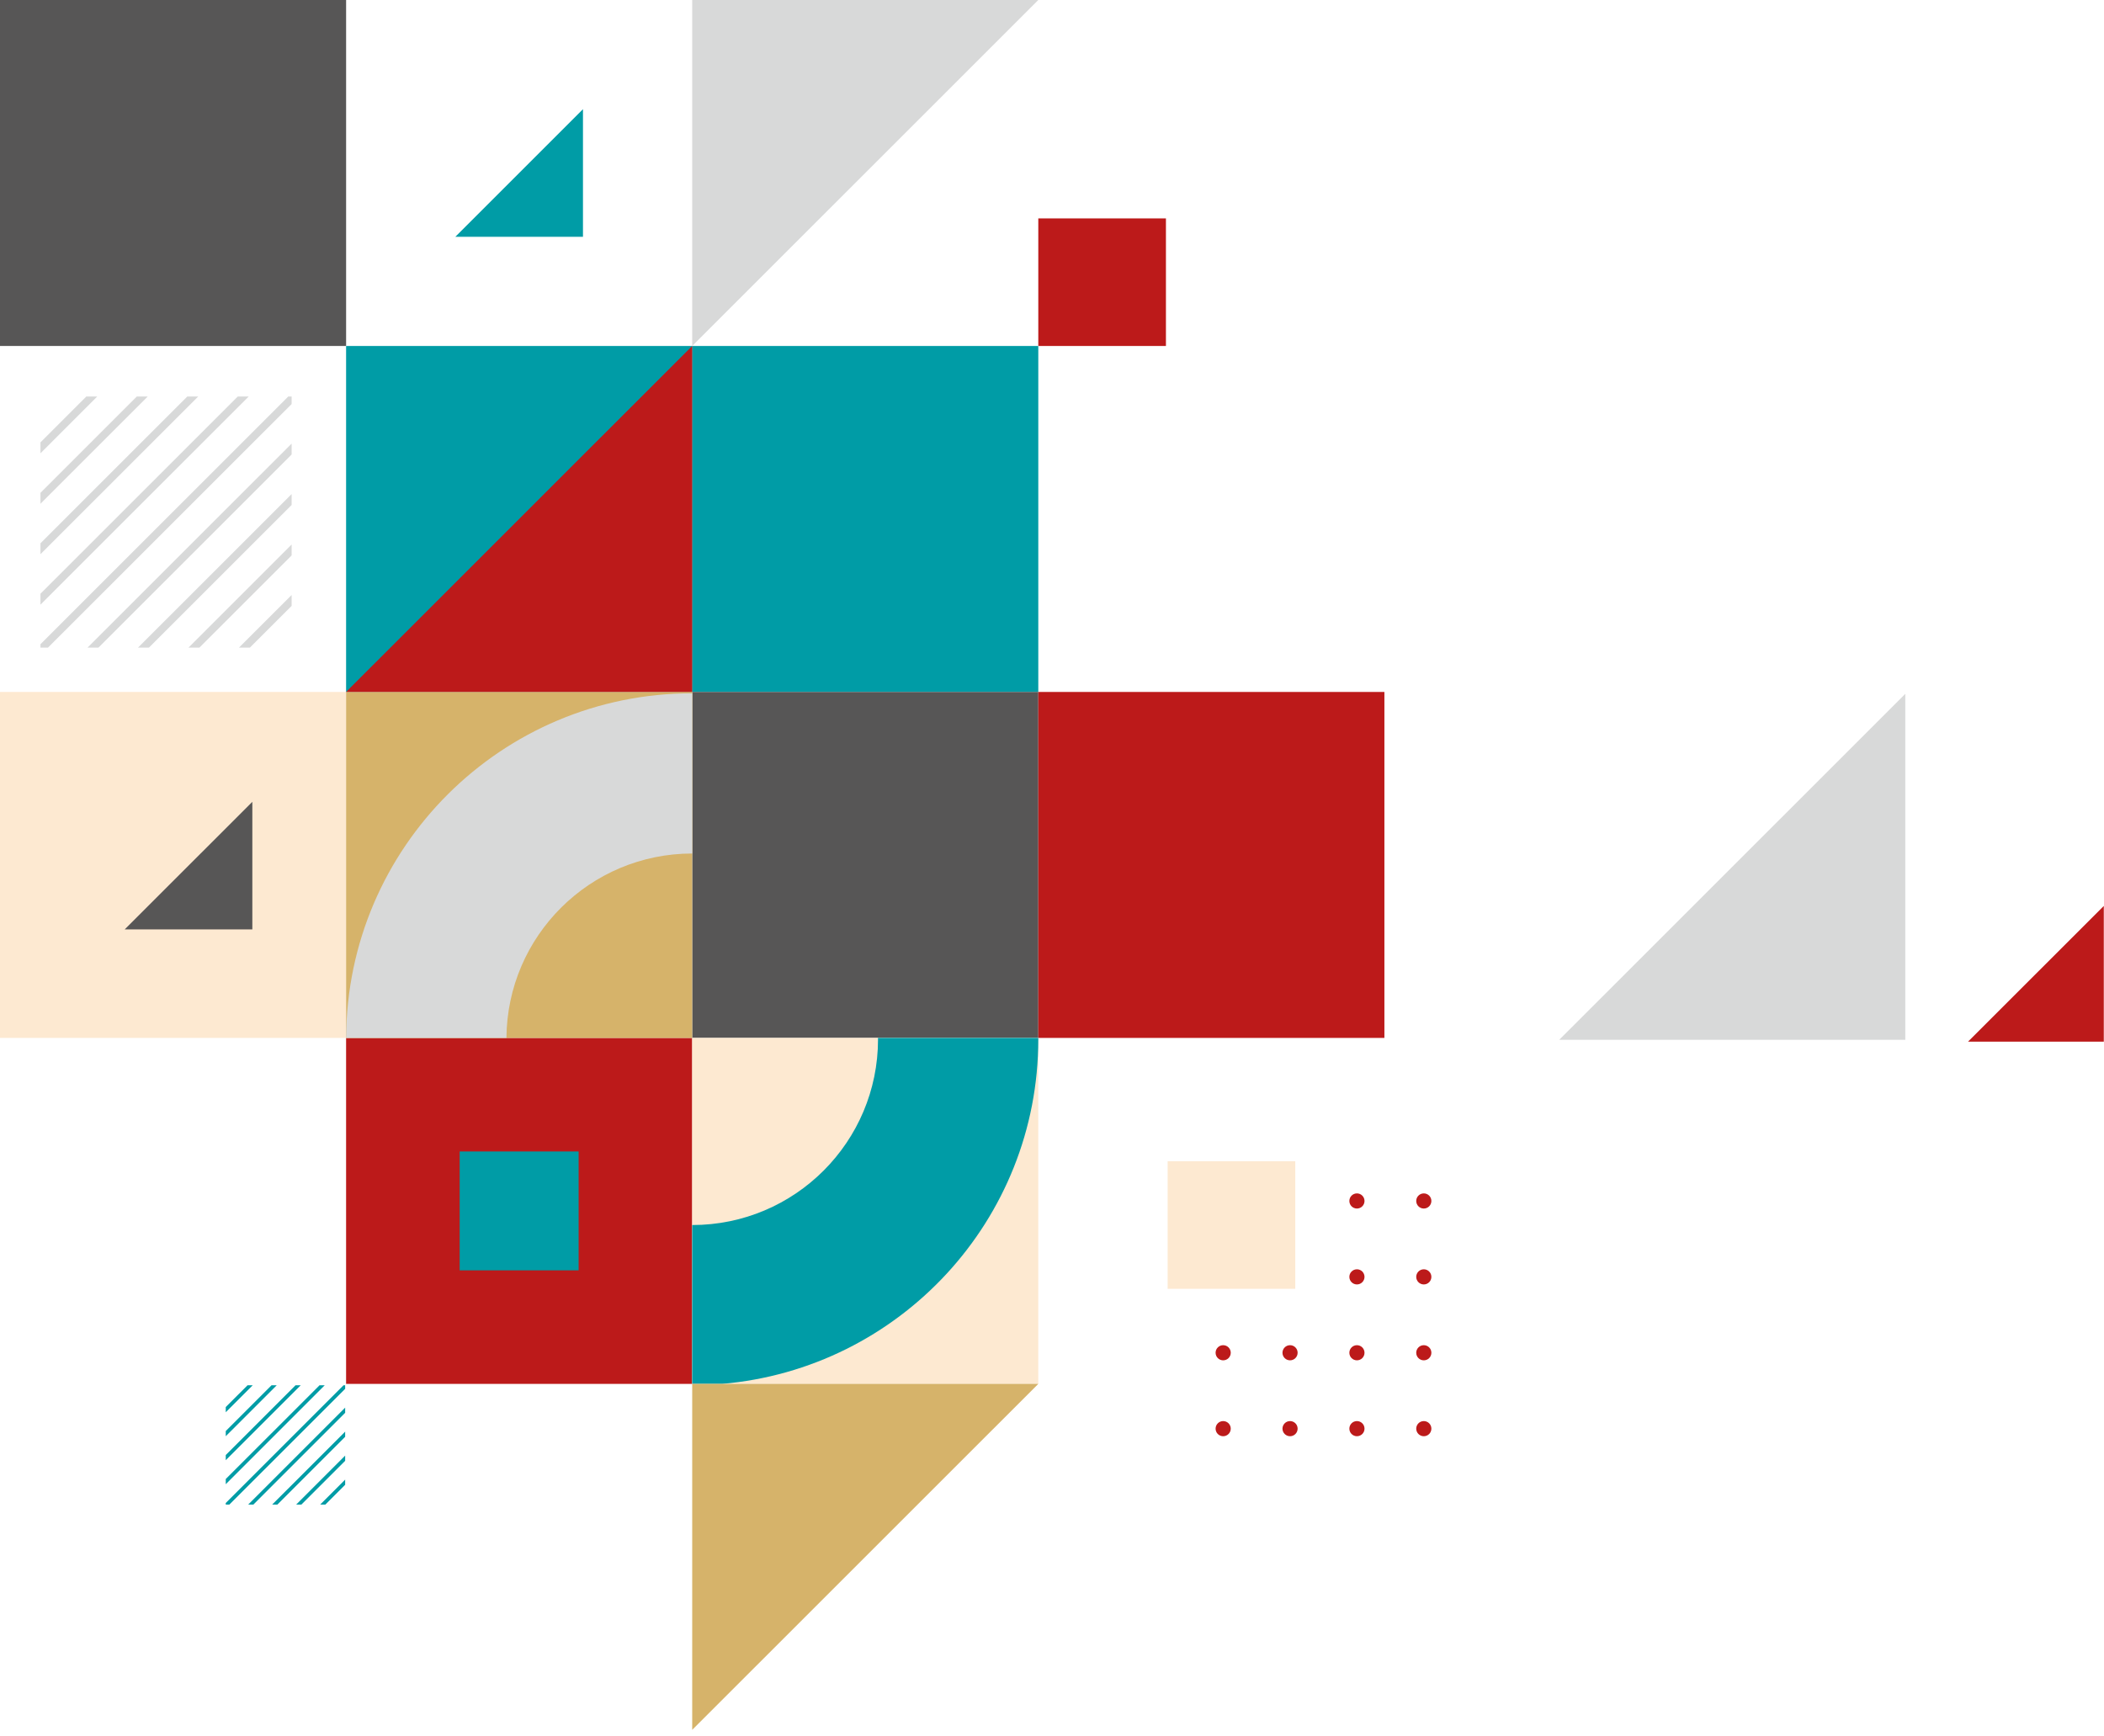
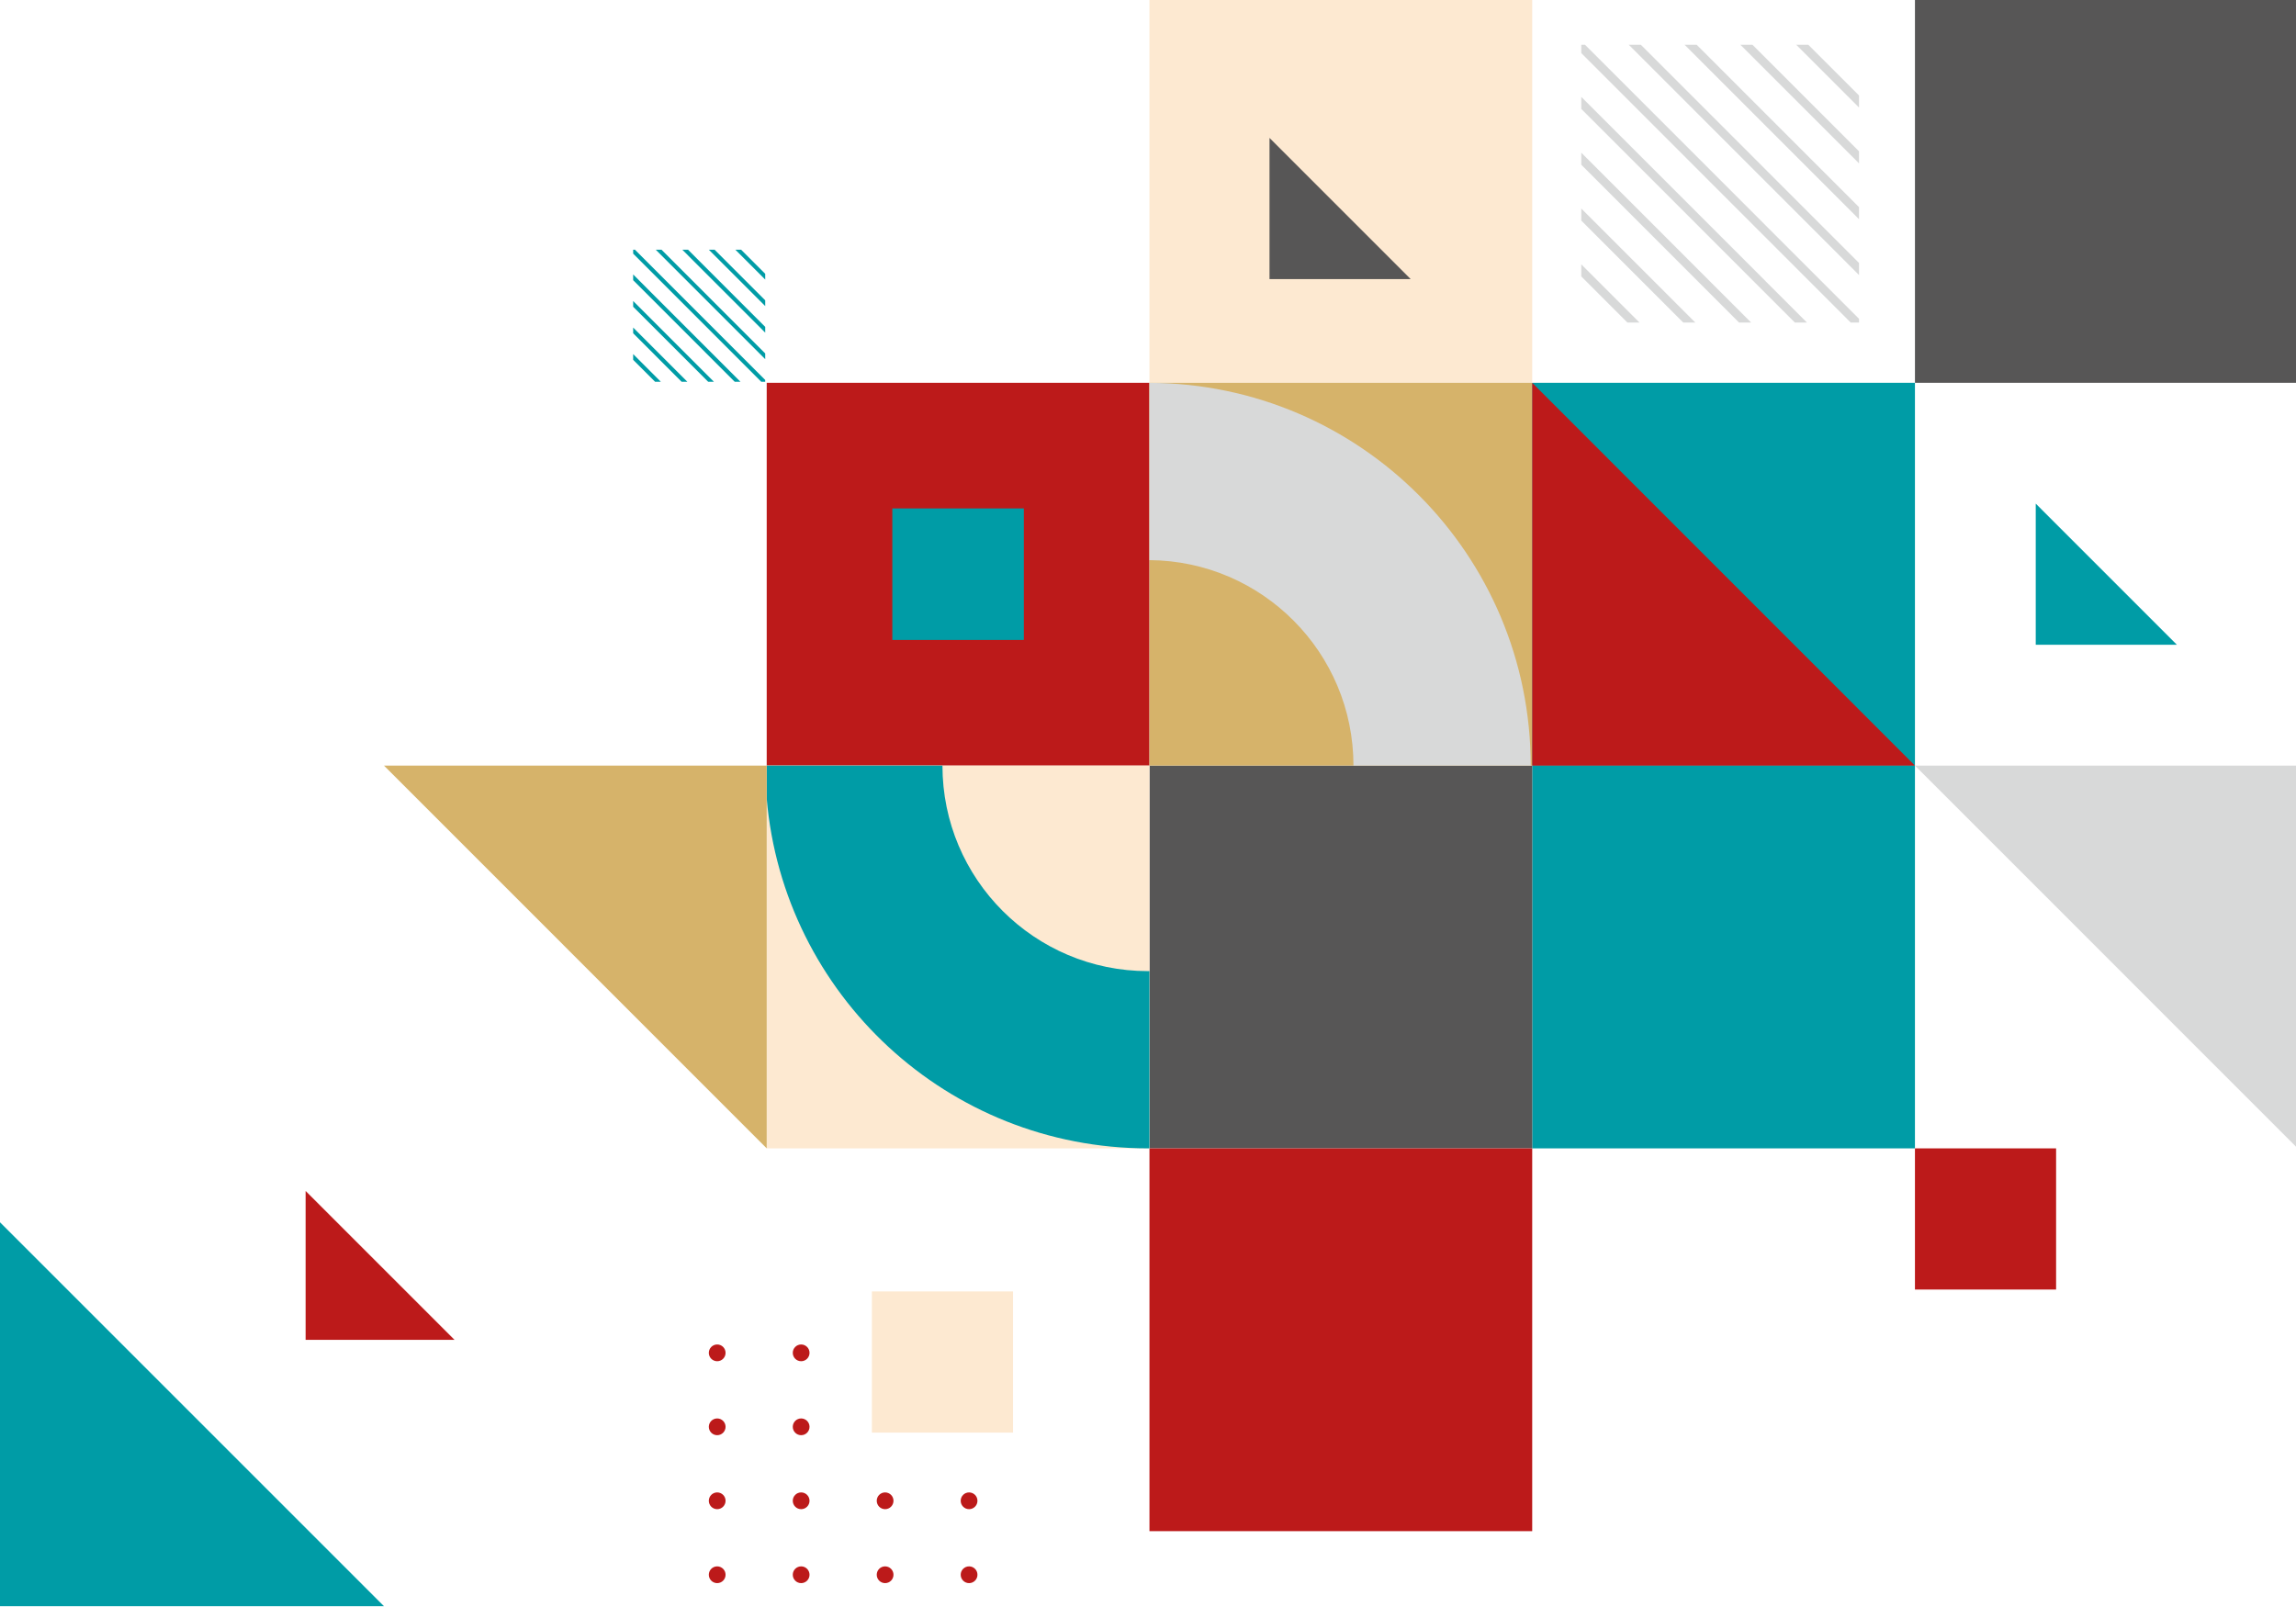
- <svg xmlns="http://www.w3.org/2000/svg" width="297" height="245" viewBox="0 0 297 245" fill="none">
-   <path fill-rule="evenodd" clip-rule="evenodd" d="M200.984 200.625C200.393 200.625 199.914 201.104 199.914 201.694C199.914 202.284 200.393 202.763 200.984 202.763C201.575 202.763 202.053 202.284 202.053 201.694C202.054 201.104 201.575 200.625 200.984 200.625Z" fill="#BC1A1A" />
-   <path fill-rule="evenodd" clip-rule="evenodd" d="M200.984 189.91C200.393 189.91 199.914 190.389 199.914 190.98C199.914 191.57 200.393 192.048 200.984 192.048C201.575 192.048 202.053 191.57 202.053 190.98C202.054 190.389 201.575 189.91 200.984 189.91Z" fill="#BC1A1A" />
-   <path fill-rule="evenodd" clip-rule="evenodd" d="M200.984 179.196C200.393 179.196 199.914 179.675 199.914 180.265C199.914 180.855 200.393 181.334 200.984 181.334C201.575 181.334 202.053 180.855 202.053 180.265C202.054 179.675 201.575 179.196 200.984 179.196Z" fill="#BC1A1A" />
-   <path fill-rule="evenodd" clip-rule="evenodd" d="M200.984 168.481C200.393 168.481 199.914 168.96 199.914 169.551C199.914 170.141 200.393 170.619 200.984 170.619C201.575 170.619 202.053 170.141 202.053 169.551C202.054 168.96 201.575 168.481 200.984 168.481Z" fill="#BC1A1A" />
-   <path fill-rule="evenodd" clip-rule="evenodd" d="M191.544 200.625C190.953 200.625 190.475 201.104 190.475 201.694C190.475 202.284 190.954 202.763 191.544 202.763C192.134 202.763 192.614 202.284 192.614 201.694C192.613 201.104 192.135 200.625 191.544 200.625Z" fill="#BC1A1A" />
-   <path fill-rule="evenodd" clip-rule="evenodd" d="M191.544 189.91C190.953 189.91 190.475 190.389 190.475 190.98C190.475 191.57 190.954 192.048 191.544 192.048C192.134 192.048 192.614 191.57 192.614 190.98C192.613 190.389 192.135 189.91 191.544 189.91Z" fill="#BC1A1A" />
-   <path fill-rule="evenodd" clip-rule="evenodd" d="M191.544 179.196C190.953 179.196 190.475 179.675 190.475 180.265C190.475 180.855 190.954 181.334 191.544 181.334C192.134 181.334 192.614 180.855 192.614 180.265C192.613 179.675 192.135 179.196 191.544 179.196Z" fill="#BC1A1A" />
-   <path fill-rule="evenodd" clip-rule="evenodd" d="M191.544 168.481C190.953 168.481 190.475 168.96 190.475 169.551C190.475 170.141 190.954 170.619 191.544 170.619C192.134 170.619 192.614 170.141 192.614 169.551C192.613 168.96 192.135 168.481 191.544 168.481Z" fill="#BC1A1A" />
-   <path fill-rule="evenodd" clip-rule="evenodd" d="M182.103 200.625C181.513 200.625 181.034 201.104 181.034 201.694C181.034 202.284 181.512 202.763 182.103 202.763C182.694 202.763 183.172 202.284 183.172 201.694C183.173 201.104 182.694 200.625 182.103 200.625Z" fill="#BC1A1A" />
-   <path fill-rule="evenodd" clip-rule="evenodd" d="M182.103 189.91C181.513 189.91 181.034 190.389 181.034 190.98C181.034 191.57 181.512 192.048 182.103 192.048C182.694 192.048 183.172 191.57 183.172 190.98C183.173 190.389 182.694 189.91 182.103 189.91Z" fill="#BC1A1A" />
-   <path fill-rule="evenodd" clip-rule="evenodd" d="M172.663 200.625C172.073 200.625 171.593 201.104 171.593 201.694C171.593 202.284 172.072 202.763 172.663 202.763C173.254 202.763 173.732 202.284 173.732 201.694C173.733 201.104 173.254 200.625 172.663 200.625Z" fill="#BC1A1A" />
-   <path fill-rule="evenodd" clip-rule="evenodd" d="M172.663 189.91C172.073 189.91 171.593 190.389 171.593 190.98C171.593 191.57 172.072 192.048 172.663 192.048C173.254 192.048 173.732 191.57 173.732 190.98C173.733 190.389 173.254 189.91 172.663 189.91Z" fill="#BC1A1A" />
-   <path fill-rule="evenodd" clip-rule="evenodd" d="M5.711 62.453V63.994L13.728 55.979H12.187L5.711 62.453Z" fill="#D8D9D9" />
-   <path fill-rule="evenodd" clip-rule="evenodd" d="M35.105 55.979H33.563L5.711 83.824V85.365L35.105 55.979Z" fill="#D8D9D9" />
-   <path fill-rule="evenodd" clip-rule="evenodd" d="M20.854 55.979H19.312L5.711 69.577V71.118L20.854 55.979Z" fill="#D8D9D9" />
-   <path fill-rule="evenodd" clip-rule="evenodd" d="M41.166 55.979H40.689L5.711 90.948V91.425H6.775L41.166 57.043V55.979Z" fill="#D8D9D9" />
-   <path fill-rule="evenodd" clip-rule="evenodd" d="M27.978 55.979H26.438L5.711 76.701V78.241L27.978 55.979Z" fill="#D8D9D9" />
-   <path fill-rule="evenodd" clip-rule="evenodd" d="M41.166 78.415V76.874L26.611 91.425H28.152L41.166 78.415Z" fill="#D8D9D9" />
-   <path fill-rule="evenodd" clip-rule="evenodd" d="M41.166 85.539V83.999L33.737 91.425H35.278L41.166 85.539Z" fill="#D8D9D9" />
-   <path fill-rule="evenodd" clip-rule="evenodd" d="M41.166 64.167V62.627L12.36 91.425H13.901L41.166 64.167Z" fill="#D8D9D9" />
-   <path fill-rule="evenodd" clip-rule="evenodd" d="M41.166 71.291V69.75L19.486 91.425H21.027L41.166 71.291Z" fill="#D8D9D9" />
-   <path fill-rule="evenodd" clip-rule="evenodd" d="M31.867 198.644V199.377L35.678 195.566H34.946L31.867 198.644Z" fill="#009CA6" />
-   <path fill-rule="evenodd" clip-rule="evenodd" d="M45.841 195.566H45.109L31.867 208.804V209.537L45.841 195.566Z" fill="#009CA6" />
-   <path fill-rule="evenodd" clip-rule="evenodd" d="M39.066 195.566H38.333L31.867 202.031V202.763L39.066 195.566Z" fill="#009CA6" />
-   <path fill-rule="evenodd" clip-rule="evenodd" d="M48.723 195.566H48.496L31.867 212.192V212.418H32.372L48.723 196.072V195.566Z" fill="#009CA6" />
-   <path fill-rule="evenodd" clip-rule="evenodd" d="M42.454 195.566H41.721L31.867 205.417V206.149L42.454 195.566Z" fill="#009CA6" />
-   <path fill-rule="evenodd" clip-rule="evenodd" d="M48.723 206.233V205.5L41.803 212.418H42.536L48.723 206.233Z" fill="#009CA6" />
-   <path fill-rule="evenodd" clip-rule="evenodd" d="M48.723 209.62V208.887L45.192 212.418H45.924L48.723 209.62Z" fill="#009CA6" />
-   <path fill-rule="evenodd" clip-rule="evenodd" d="M48.723 199.458V198.726L35.028 212.418H35.761L48.723 199.458Z" fill="#009CA6" />
-   <path fill-rule="evenodd" clip-rule="evenodd" d="M48.723 202.845V202.113L38.416 212.418H39.149L48.723 202.845Z" fill="#009CA6" />
-   <path d="M146.566 48.845L97.711 48.845V97.688H146.566V48.845Z" fill="#009CA6" />
-   <path d="M48.856 0L0 0L0 48.843L48.856 48.843L48.856 0Z" fill="#575656" />
-   <path d="M182.841 163.942H164.824V181.954H182.841V163.942Z" fill="#FDE9D1" />
-   <path d="M164.583 30.832L146.566 30.832V48.844H164.583V30.832Z" fill="#BC1A1A" />
-   <path d="M97.711 48.845L48.855 48.845L48.855 97.688H97.711V48.845Z" fill="#009CA6" />
-   <path d="M97.711 146.531H48.855L48.855 195.374H97.711V146.531Z" fill="#BC1A1A" />
-   <path d="M81.677 162.561H64.889V179.345H81.677V162.561Z" fill="#009CA6" />
-   <path d="M97.711 146.531H146.566V97.688H97.711V146.531Z" fill="#575656" />
-   <path d="M-4.19617e-05 146.531H48.855V97.688H-4.19617e-05V146.531Z" fill="#FDE9D1" />
-   <path d="M48.855 146.531H97.711V97.688H48.855V146.531Z" fill="#D6B36A" />
-   <path d="M146.565 146.531H195.421V97.688H146.565V146.531Z" fill="#BC1A1A" />
-   <path fill-rule="evenodd" clip-rule="evenodd" d="M97.711 48.844L48.856 97.687H97.711L97.711 48.844Z" fill="#BC1A1A" />
-   <path fill-rule="evenodd" clip-rule="evenodd" d="M48.861 146.531H71.489C71.594 132.136 83.289 120.497 97.711 120.497V97.879C70.793 97.88 48.965 119.644 48.861 146.531Z" fill="#D8D9D9" />
-   <path d="M97.711 195.374H146.566V146.531H97.711V195.374Z" fill="#FDE9D1" />
-   <path fill-rule="evenodd" clip-rule="evenodd" d="M123.933 146.531C123.933 146.595 123.942 146.658 123.942 146.723C123.942 161.206 112.198 172.948 97.711 172.948V195.374H101.915C126.927 193.242 146.565 172.281 146.565 146.723C146.565 146.659 146.56 146.596 146.56 146.531H123.933V146.531Z" fill="#009CA6" />
-   <path fill-rule="evenodd" clip-rule="evenodd" d="M82.292 33.429V15.416L64.275 33.429H82.292Z" fill="#009CA6" />
-   <path fill-rule="evenodd" clip-rule="evenodd" d="M35.62 131.211V113.199L17.603 131.211H35.62Z" fill="#575656" />
-   <path fill-rule="evenodd" clip-rule="evenodd" d="M97.711 195.374V244.217L146.566 195.374H97.711Z" fill="#D6B36A" />
-   <path fill-rule="evenodd" clip-rule="evenodd" d="M268.952 146.798V97.955L220.096 146.798H268.952Z" fill="#D8D9D9" />
-   <path fill-rule="evenodd" clip-rule="evenodd" d="M296.971 147.061V127.9L277.805 147.061H296.971Z" fill="#BC1A1A" />
-   <path fill-rule="evenodd" clip-rule="evenodd" d="M97.711 0.001V48.844L146.566 0.001L97.711 0.001Z" fill="#D8D9D9" />
+ <svg xmlns="http://www.w3.org/2000/svg" width="293" height="205" viewBox="0 0 293 205" fill="none">
+   <path fill-rule="evenodd" clip-rule="evenodd" d="M92.592 200.984C92.592 200.393 92.113 199.914 91.523 199.914C90.933 199.914 90.455 200.393 90.455 200.984C90.455 201.575 90.933 202.053 91.523 202.053C92.113 202.054 92.592 201.575 92.592 200.984Z" fill="#BC1A1A" />
+   <path fill-rule="evenodd" clip-rule="evenodd" d="M103.307 200.984C103.307 200.393 102.828 199.914 102.238 199.914C101.647 199.914 101.169 200.393 101.169 200.984C101.169 201.575 101.648 202.053 102.238 202.053C102.828 202.054 103.307 201.575 103.307 200.984Z" fill="#BC1A1A" />
+   <path fill-rule="evenodd" clip-rule="evenodd" d="M114.021 200.984C114.021 200.393 113.542 199.914 112.952 199.914C112.362 199.914 111.884 200.393 111.884 200.984C111.884 201.575 112.362 202.053 112.952 202.053C113.542 202.054 114.021 201.575 114.021 200.984Z" fill="#BC1A1A" />
+   <path fill-rule="evenodd" clip-rule="evenodd" d="M124.736 200.984C124.736 200.393 124.258 199.914 123.667 199.914C123.076 199.914 122.598 200.393 122.598 200.984C122.598 201.575 123.077 202.053 123.667 202.053C124.258 202.054 124.736 201.575 124.736 200.984Z" fill="#BC1A1A" />
+   <path fill-rule="evenodd" clip-rule="evenodd" d="M92.592 191.544C92.592 190.953 92.113 190.475 91.523 190.475C90.933 190.475 90.455 190.954 90.455 191.544C90.455 192.135 90.933 192.614 91.523 192.614C92.113 192.613 92.592 192.135 92.592 191.544Z" fill="#BC1A1A" />
+   <path fill-rule="evenodd" clip-rule="evenodd" d="M103.307 191.544C103.307 190.953 102.828 190.475 102.238 190.475C101.647 190.475 101.169 190.954 101.169 191.544C101.169 192.135 101.648 192.614 102.238 192.614C102.828 192.613 103.307 192.135 103.307 191.544Z" fill="#BC1A1A" />
+   <path fill-rule="evenodd" clip-rule="evenodd" d="M114.021 191.544C114.021 190.953 113.542 190.475 112.952 190.475C112.362 190.475 111.884 190.954 111.884 191.544C111.884 192.135 112.362 192.614 112.952 192.614C113.542 192.613 114.021 192.135 114.021 191.544Z" fill="#BC1A1A" />
+   <path fill-rule="evenodd" clip-rule="evenodd" d="M124.736 191.544C124.736 190.953 124.258 190.475 123.667 190.475C123.076 190.475 122.598 190.954 122.598 191.544C122.598 192.135 123.077 192.614 123.667 192.614C124.258 192.613 124.736 192.135 124.736 191.544Z" fill="#BC1A1A" />
+   <path fill-rule="evenodd" clip-rule="evenodd" d="M92.592 182.103C92.592 181.513 92.113 181.034 91.523 181.034C90.933 181.034 90.455 181.513 90.455 182.103C90.455 182.694 90.933 183.172 91.523 183.172C92.113 183.173 92.592 182.694 92.592 182.103Z" fill="#BC1A1A" />
+   <path fill-rule="evenodd" clip-rule="evenodd" d="M103.307 182.103C103.307 181.513 102.828 181.034 102.238 181.034C101.647 181.034 101.169 181.513 101.169 182.103C101.169 182.694 101.648 183.172 102.238 183.172C102.828 183.173 103.307 182.694 103.307 182.103Z" fill="#BC1A1A" />
+   <path fill-rule="evenodd" clip-rule="evenodd" d="M92.592 172.663C92.592 172.073 92.113 171.594 91.523 171.594C90.933 171.594 90.455 172.073 90.455 172.663C90.455 173.254 90.933 173.732 91.523 173.732C92.113 173.733 92.592 173.254 92.592 172.663Z" fill="#BC1A1A" />
+   <path fill-rule="evenodd" clip-rule="evenodd" d="M103.307 172.663C103.307 172.073 102.828 171.594 102.238 171.594C101.647 171.594 101.169 172.073 101.169 172.663C101.169 173.254 101.648 173.732 102.238 173.732C102.828 173.733 103.307 173.254 103.307 172.663Z" fill="#BC1A1A" />
+   <path fill-rule="evenodd" clip-rule="evenodd" d="M230.764 5.711H229.223L237.238 13.729V12.188L230.764 5.711Z" fill="#D8D9D9" />
+   <path fill-rule="evenodd" clip-rule="evenodd" d="M237.238 35.105V33.563L209.393 5.711H207.852L237.238 35.105Z" fill="#D8D9D9" />
+   <path fill-rule="evenodd" clip-rule="evenodd" d="M237.238 20.854V19.312L223.64 5.711H222.099L237.238 20.854Z" fill="#D8D9D9" />
+   <path fill-rule="evenodd" clip-rule="evenodd" d="M237.238 41.166V40.689L202.269 5.711H201.792V6.776L236.174 41.166H237.238Z" fill="#D8D9D9" />
+   <path fill-rule="evenodd" clip-rule="evenodd" d="M237.238 27.978V26.438L216.516 5.711H214.976L237.238 27.978Z" fill="#D8D9D9" />
+   <path fill-rule="evenodd" clip-rule="evenodd" d="M214.802 41.166H216.343L201.792 26.612V28.152L214.802 41.166Z" fill="#D8D9D9" />
+   <path fill-rule="evenodd" clip-rule="evenodd" d="M207.678 41.166H209.219L201.792 33.738V35.278L207.678 41.166Z" fill="#D8D9D9" />
+   <path fill-rule="evenodd" clip-rule="evenodd" d="M229.05 41.166H230.591L201.792 12.36V13.901L229.05 41.166Z" fill="#D8D9D9" />
+   <path fill-rule="evenodd" clip-rule="evenodd" d="M221.926 41.166H223.467L201.792 19.486V21.027L221.926 41.166Z" fill="#D8D9D9" />
+   <path fill-rule="evenodd" clip-rule="evenodd" d="M94.574 31.867H93.841L97.652 35.678V34.946L94.574 31.867Z" fill="#009CA6" />
+   <path fill-rule="evenodd" clip-rule="evenodd" d="M97.652 45.841V45.109L84.413 31.867H83.68L97.652 45.841Z" fill="#009CA6" />
+   <path fill-rule="evenodd" clip-rule="evenodd" d="M97.652 39.066V38.333L91.187 31.867H90.454L97.652 39.066Z" fill="#009CA6" />
+   <path fill-rule="evenodd" clip-rule="evenodd" d="M97.652 48.724V48.497L81.025 31.867H80.799V32.373L97.146 48.724H97.652Z" fill="#009CA6" />
+   <path fill-rule="evenodd" clip-rule="evenodd" d="M97.652 42.454V41.721L87.8 31.867H87.068L97.652 42.454Z" fill="#009CA6" />
+   <path fill-rule="evenodd" clip-rule="evenodd" d="M86.984 48.724H87.717L80.799 41.803V42.536L86.984 48.724Z" fill="#009CA6" />
+   <path fill-rule="evenodd" clip-rule="evenodd" d="M83.598 48.724H84.33L80.799 45.192V45.924L83.598 48.724Z" fill="#009CA6" />
+   <path fill-rule="evenodd" clip-rule="evenodd" d="M93.759 48.724H94.491L80.799 35.028V35.761L93.759 48.724Z" fill="#009CA6" />
+   <path fill-rule="evenodd" clip-rule="evenodd" d="M90.372 48.724H91.104L80.799 38.416V39.149L90.372 48.724Z" fill="#009CA6" />
+   <path d="M244.372 146.566V97.711H195.529V146.566H244.372Z" fill="#009CA6" />
+   <path d="M293.217 48.856V0L244.374 0V48.856L293.217 48.856Z" fill="#575656" />
+   <path d="M129.275 182.841V164.825H111.263V182.841H129.275Z" fill="#FDE9D1" />
+   <path d="M262.385 164.583V146.566H244.373V164.583H262.385Z" fill="#BC1A1A" />
+   <path d="M244.372 97.711V48.856L195.529 48.856V97.711H244.372Z" fill="#009CA6" />
+   <path d="M146.687 97.711V48.856L97.843 48.856V97.711H146.687Z" fill="#BC1A1A" />
+   <path d="M130.656 81.677V64.889H113.872V81.677H130.656Z" fill="#009CA6" />
+   <path d="M146.687 97.711V146.566H195.53V97.711L146.687 97.711Z" fill="#575656" />
+   <path d="M146.687 0V48.856L195.53 48.856V0L146.687 0Z" fill="#FDE9D1" />
+   <path d="M146.687 48.855V97.711L195.53 97.711V48.855L146.687 48.855Z" fill="#D6B36A" />
+   <path d="M146.687 146.566V195.421H195.53V146.566H146.687Z" fill="#BC1A1A" />
+   <path fill-rule="evenodd" clip-rule="evenodd" d="M244.373 97.711L195.53 48.856V97.711H244.373Z" fill="#BC1A1A" />
+   <path fill-rule="evenodd" clip-rule="evenodd" d="M146.687 48.861V71.489C161.082 71.594 172.72 83.289 172.72 97.711H195.338C195.338 70.793 173.573 48.965 146.687 48.861Z" fill="#D8D9D9" />
+   <path d="M97.844 97.711L97.844 146.566H146.687V97.711L97.844 97.711Z" fill="#FDE9D1" />
+   <path fill-rule="evenodd" clip-rule="evenodd" d="M146.687 123.933C146.622 123.933 146.56 123.943 146.495 123.943C132.011 123.943 120.269 112.198 120.269 97.711H97.843V101.915C99.976 126.927 120.936 146.565 146.494 146.565C146.558 146.565 146.622 146.561 146.686 146.561V123.933H146.687Z" fill="#009CA6" />
+   <path fill-rule="evenodd" clip-rule="evenodd" d="M259.788 82.292H277.801L259.788 64.275V82.292Z" fill="#009CA6" />
+   <path fill-rule="evenodd" clip-rule="evenodd" d="M162.006 35.62H180.019L162.006 17.603V35.62Z" fill="#575656" />
+   <path fill-rule="evenodd" clip-rule="evenodd" d="M97.844 97.711H49L97.844 146.567V97.711Z" fill="#D6B36A" />
+   <path fill-rule="evenodd" clip-rule="evenodd" d="M293.217 97.711H244.373L293.217 146.566V97.711Z" fill="#D8D9D9" />
+   <path fill-rule="evenodd" clip-rule="evenodd" d="M0 205L0 156L49 205H0Z" fill="#009CA6" />
+   <path fill-rule="evenodd" clip-rule="evenodd" d="M39 171V152L58 171H39Z" fill="#BC1A1A" />
</svg>
